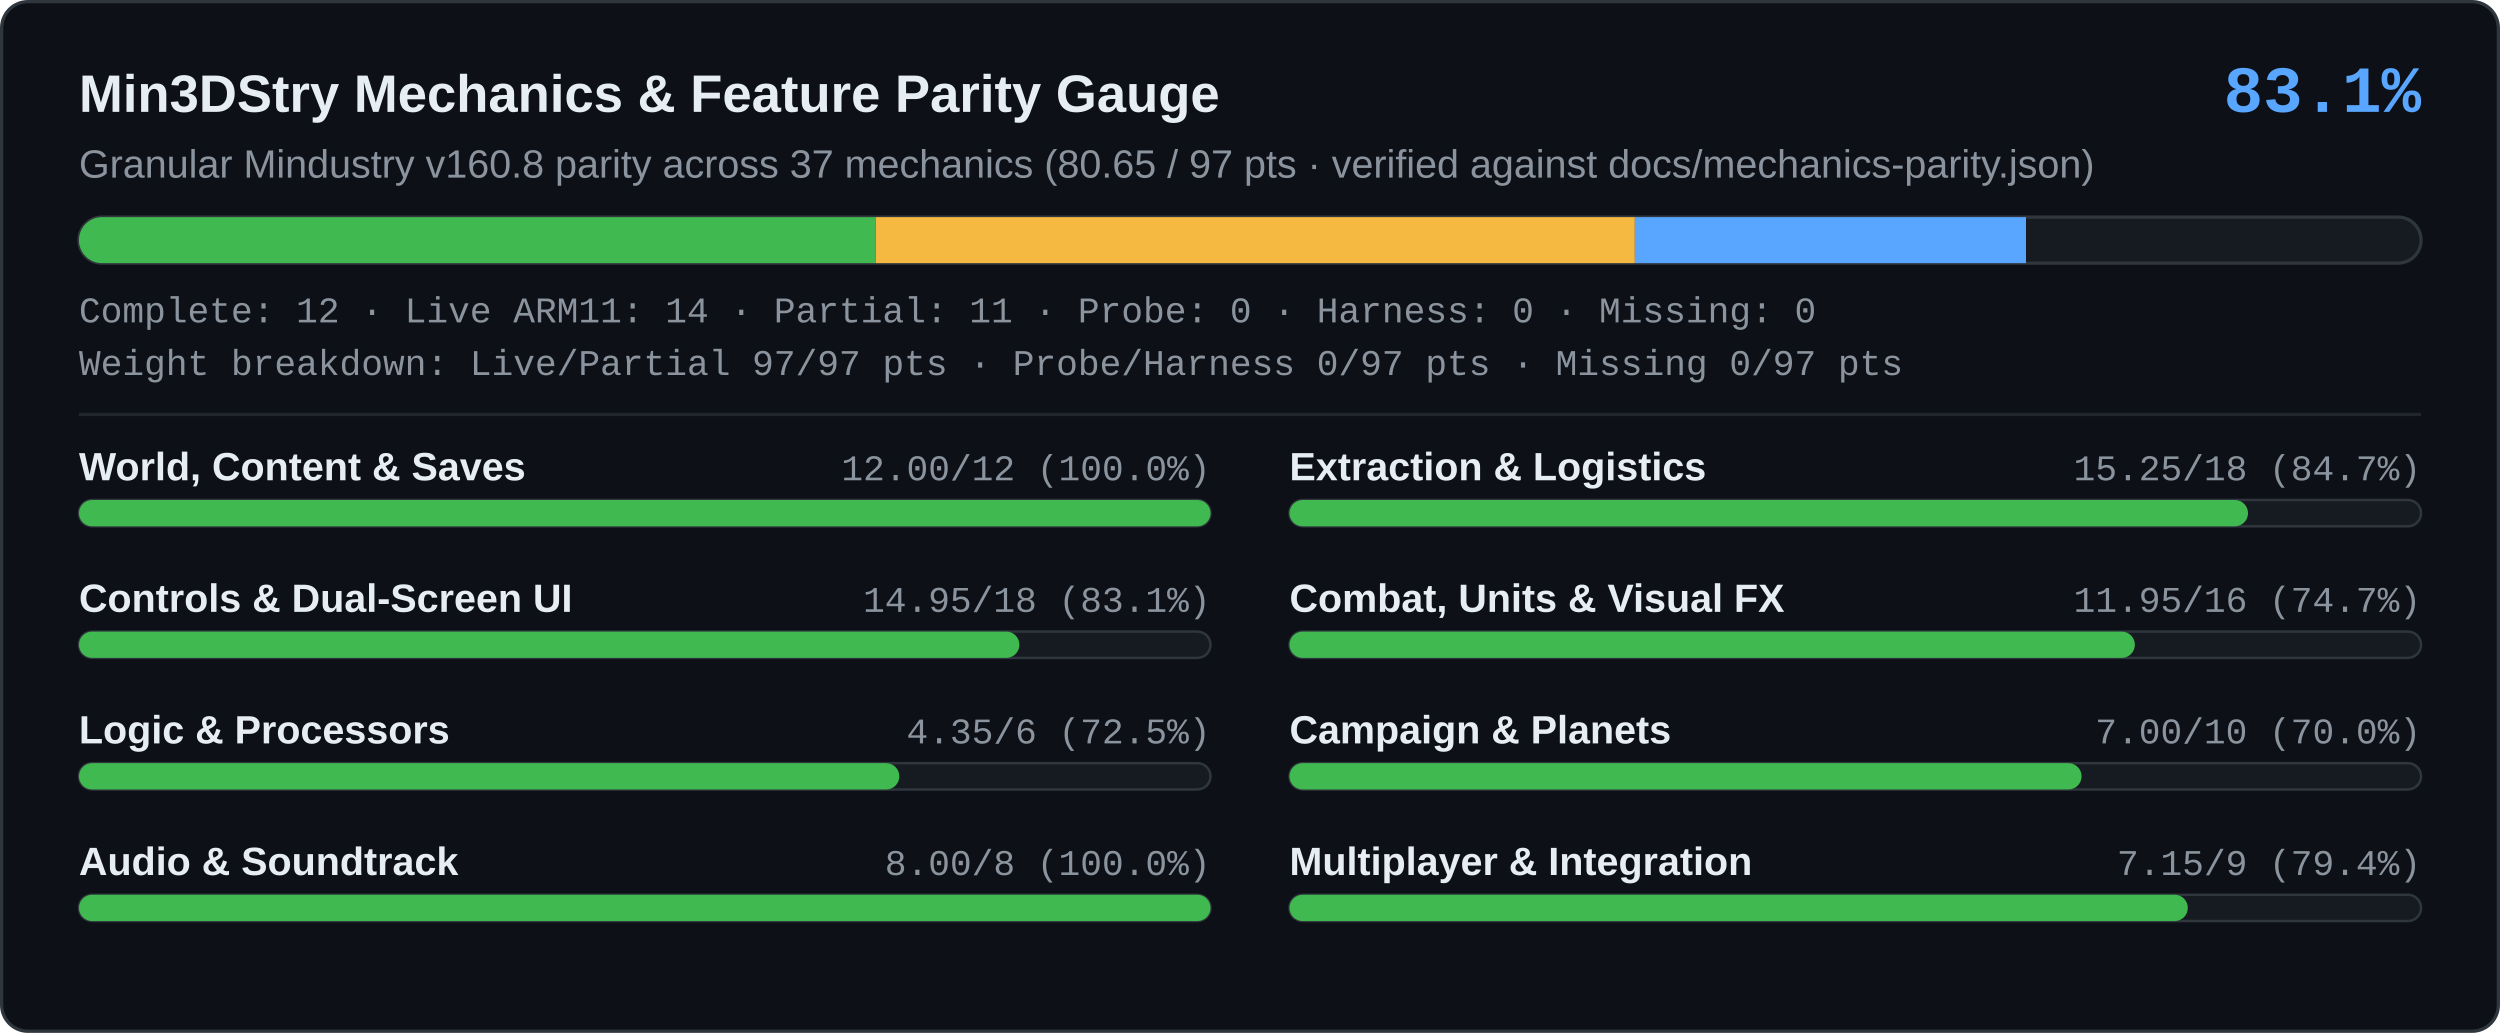
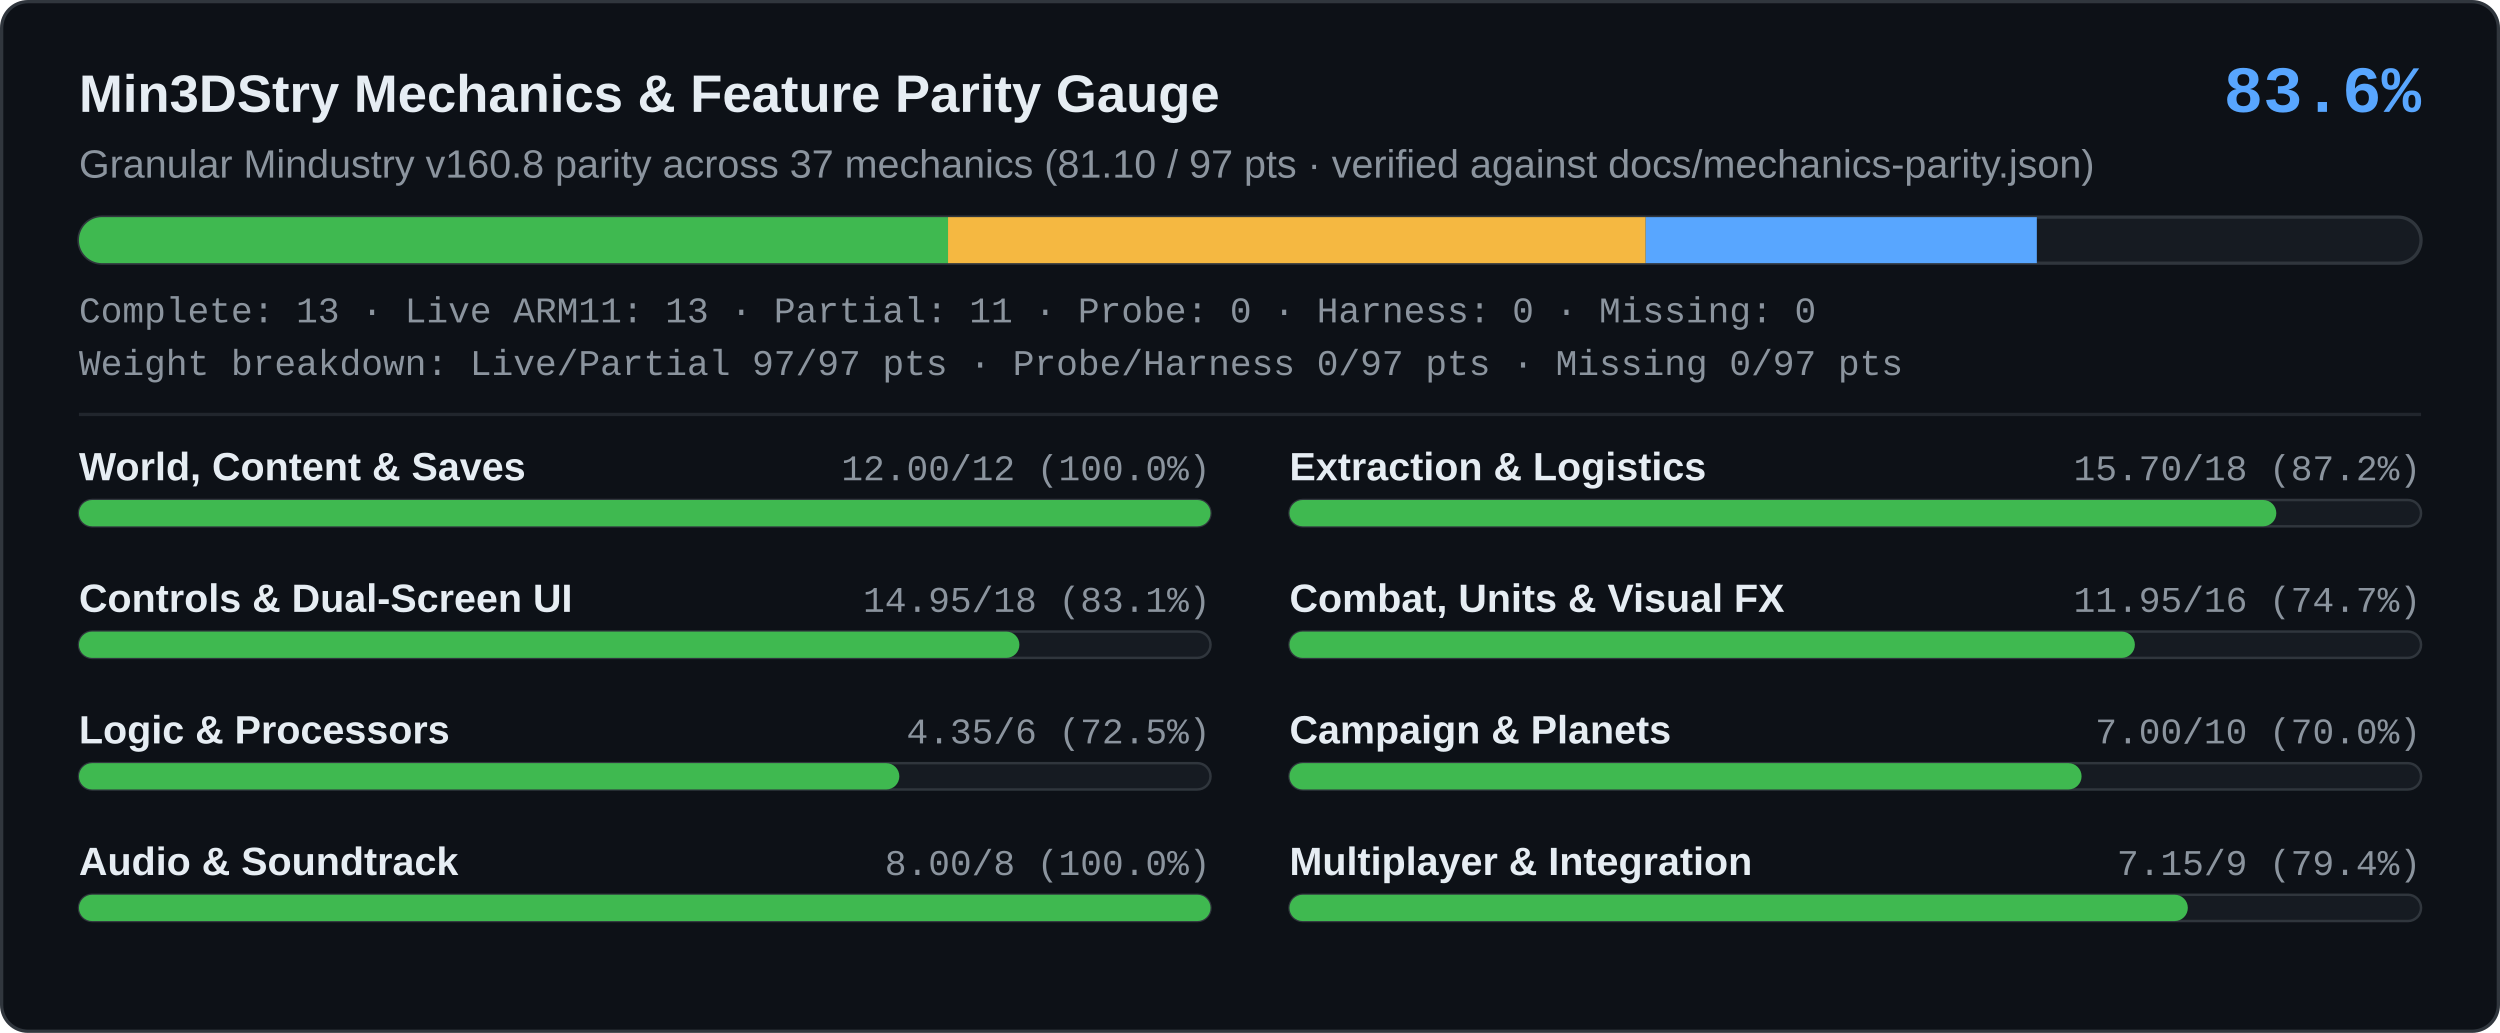
- <svg xmlns="http://www.w3.org/2000/svg" width="760" height="314" viewBox="0 0 760 314" role="img" aria-label="Min3DStry Mechanics &amp; Feature Parity 83.1%">
+ <svg xmlns="http://www.w3.org/2000/svg" width="760" height="314" viewBox="0 0 760 314" role="img" aria-label="Min3DStry Mechanics &amp; Feature Parity 83.6%">
  <defs>
    <clipPath id="mechBarClip">
      <rect x="24" y="66" width="712" height="14" rx="7" />
    </clipPath>
  </defs>
  <rect x="0.5" y="0.5" width="759" height="313" rx="8" fill="#0d1117" stroke="#30363d" />
  <text x="24" y="34" fill="#e6edf3" font-family="Segoe UI, Ubuntu, Arial, sans-serif" font-size="16" font-weight="700">Min3DStry Mechanics &amp; Feature Parity Gauge</text>
-   <text x="736" y="34" text-anchor="end" fill="#58a6ff" font-family="Consolas, Liberation Mono, monospace" font-size="20" font-weight="700">83.1%</text>
-   <text x="24" y="54" fill="#8b949e" font-family="Segoe UI, Ubuntu, Arial, sans-serif" font-size="12">Granular Mindustry v160.8 parity across 37 mechanics (80.65 / 97 pts · verified against docs/mechanics-parity.json)</text>
+   <text x="736" y="34" text-anchor="end" fill="#58a6ff" font-family="Consolas, Liberation Mono, monospace" font-size="20" font-weight="700">83.6%</text>
+   <text x="24" y="54" fill="#8b949e" font-family="Segoe UI, Ubuntu, Arial, sans-serif" font-size="12">Granular Mindustry v160.8 parity across 37 mechanics (81.10 / 97 pts · verified against docs/mechanics-parity.json)</text>
  <rect x="24" y="66" width="712" height="14" rx="7" fill="#161b22" stroke="#30363d" />
  <g clip-path="url(#mechBarClip)">
-     <rect x="24.0" y="66" width="242.2" height="14" fill="#3fb950" />
-     <rect x="266.2" y="66" width="230.8" height="14" fill="#f5b841" />
-     <rect x="497.0" y="66" width="118.9" height="14" fill="#58a6ff" />
+     <rect x="24.0" y="66" width="264.2" height="14" fill="#3fb950" />
+     <rect x="288.2" y="66" width="212.1" height="14" fill="#f5b841" />
+     <rect x="500.3" y="66" width="118.9" height="14" fill="#58a6ff" />
  </g>
-   <text x="24" y="98" fill="#8b949e" font-family="Consolas, Liberation Mono, monospace" font-size="11">Complete: 12  ·  Live ARM11: 14  ·  Partial: 11  ·  Probe: 0  ·  Harness: 0  ·  Missing: 0</text>
+   <text x="24" y="98" fill="#8b949e" font-family="Consolas, Liberation Mono, monospace" font-size="11">Complete: 13  ·  Live ARM11: 13  ·  Partial: 11  ·  Probe: 0  ·  Harness: 0  ·  Missing: 0</text>
  <text x="24" y="114" fill="#8b949e" font-family="Consolas, Liberation Mono, monospace" font-size="11">Weight breakdown:  Live/Partial 97/97 pts  ·  Probe/Harness 0/97 pts  ·  Missing 0/97 pts</text>
  <line x1="24" y1="126" x2="736" y2="126" stroke="#21262d" stroke-width="1" />
  <text x="24" y="146" fill="#e6edf3" font-family="Segoe UI, Ubuntu, Arial, sans-serif" font-size="12" font-weight="600">World, Content &amp; Saves</text>
  <text x="368" y="146" text-anchor="end" fill="#8b949e" font-family="Consolas, Liberation Mono, monospace" font-size="11">12.00/12 (100.0%)</text>
  <rect x="24" y="152" width="344" height="8" rx="4" fill="#161b22" stroke="#30363d" stroke-width="0.75" />
  <rect x="24" y="152" width="344.0" height="8" rx="4" fill="#3fb950" />
  <text x="392" y="146" fill="#e6edf3" font-family="Segoe UI, Ubuntu, Arial, sans-serif" font-size="12" font-weight="600">Extraction &amp; Logistics</text>
-   <text x="736" y="146" text-anchor="end" fill="#8b949e" font-family="Consolas, Liberation Mono, monospace" font-size="11">15.25/18 (84.7%)</text>
+   <text x="736" y="146" text-anchor="end" fill="#8b949e" font-family="Consolas, Liberation Mono, monospace" font-size="11">15.70/18 (87.2%)</text>
  <rect x="392" y="152" width="344" height="8" rx="4" fill="#161b22" stroke="#30363d" stroke-width="0.75" />
-   <rect x="392" y="152" width="291.4" height="8" rx="4" fill="#3fb950" />
+   <rect x="392" y="152" width="300.0" height="8" rx="4" fill="#3fb950" />
  <text x="24" y="186" fill="#e6edf3" font-family="Segoe UI, Ubuntu, Arial, sans-serif" font-size="12" font-weight="600">Controls &amp; Dual-Screen UI</text>
  <text x="368" y="186" text-anchor="end" fill="#8b949e" font-family="Consolas, Liberation Mono, monospace" font-size="11">14.95/18 (83.1%)</text>
  <rect x="24" y="192" width="344" height="8" rx="4" fill="#161b22" stroke="#30363d" stroke-width="0.75" />
  <rect x="24" y="192" width="285.9" height="8" rx="4" fill="#3fb950" />
  <text x="392" y="186" fill="#e6edf3" font-family="Segoe UI, Ubuntu, Arial, sans-serif" font-size="12" font-weight="600">Combat, Units &amp; Visual FX</text>
  <text x="736" y="186" text-anchor="end" fill="#8b949e" font-family="Consolas, Liberation Mono, monospace" font-size="11">11.95/16 (74.7%)</text>
  <rect x="392" y="192" width="344" height="8" rx="4" fill="#161b22" stroke="#30363d" stroke-width="0.75" />
  <rect x="392" y="192" width="257.0" height="8" rx="4" fill="#3fb950" />
  <text x="24" y="226" fill="#e6edf3" font-family="Segoe UI, Ubuntu, Arial, sans-serif" font-size="12" font-weight="600">Logic &amp; Processors</text>
  <text x="368" y="226" text-anchor="end" fill="#8b949e" font-family="Consolas, Liberation Mono, monospace" font-size="11">4.35/6 (72.5%)</text>
  <rect x="24" y="232" width="344" height="8" rx="4" fill="#161b22" stroke="#30363d" stroke-width="0.75" />
  <rect x="24" y="232" width="249.4" height="8" rx="4" fill="#3fb950" />
  <text x="392" y="226" fill="#e6edf3" font-family="Segoe UI, Ubuntu, Arial, sans-serif" font-size="12" font-weight="600">Campaign &amp; Planets</text>
  <text x="736" y="226" text-anchor="end" fill="#8b949e" font-family="Consolas, Liberation Mono, monospace" font-size="11">7.00/10 (70.0%)</text>
  <rect x="392" y="232" width="344" height="8" rx="4" fill="#161b22" stroke="#30363d" stroke-width="0.75" />
  <rect x="392" y="232" width="240.8" height="8" rx="4" fill="#3fb950" />
  <text x="24" y="266" fill="#e6edf3" font-family="Segoe UI, Ubuntu, Arial, sans-serif" font-size="12" font-weight="600">Audio &amp; Soundtrack</text>
  <text x="368" y="266" text-anchor="end" fill="#8b949e" font-family="Consolas, Liberation Mono, monospace" font-size="11">8.00/8 (100.0%)</text>
  <rect x="24" y="272" width="344" height="8" rx="4" fill="#161b22" stroke="#30363d" stroke-width="0.75" />
  <rect x="24" y="272" width="344.0" height="8" rx="4" fill="#3fb950" />
  <text x="392" y="266" fill="#e6edf3" font-family="Segoe UI, Ubuntu, Arial, sans-serif" font-size="12" font-weight="600">Multiplayer &amp; Integration</text>
  <text x="736" y="266" text-anchor="end" fill="#8b949e" font-family="Consolas, Liberation Mono, monospace" font-size="11">7.15/9 (79.4%)</text>
  <rect x="392" y="272" width="344" height="8" rx="4" fill="#161b22" stroke="#30363d" stroke-width="0.75" />
  <rect x="392" y="272" width="273.1" height="8" rx="4" fill="#3fb950" />
</svg>
